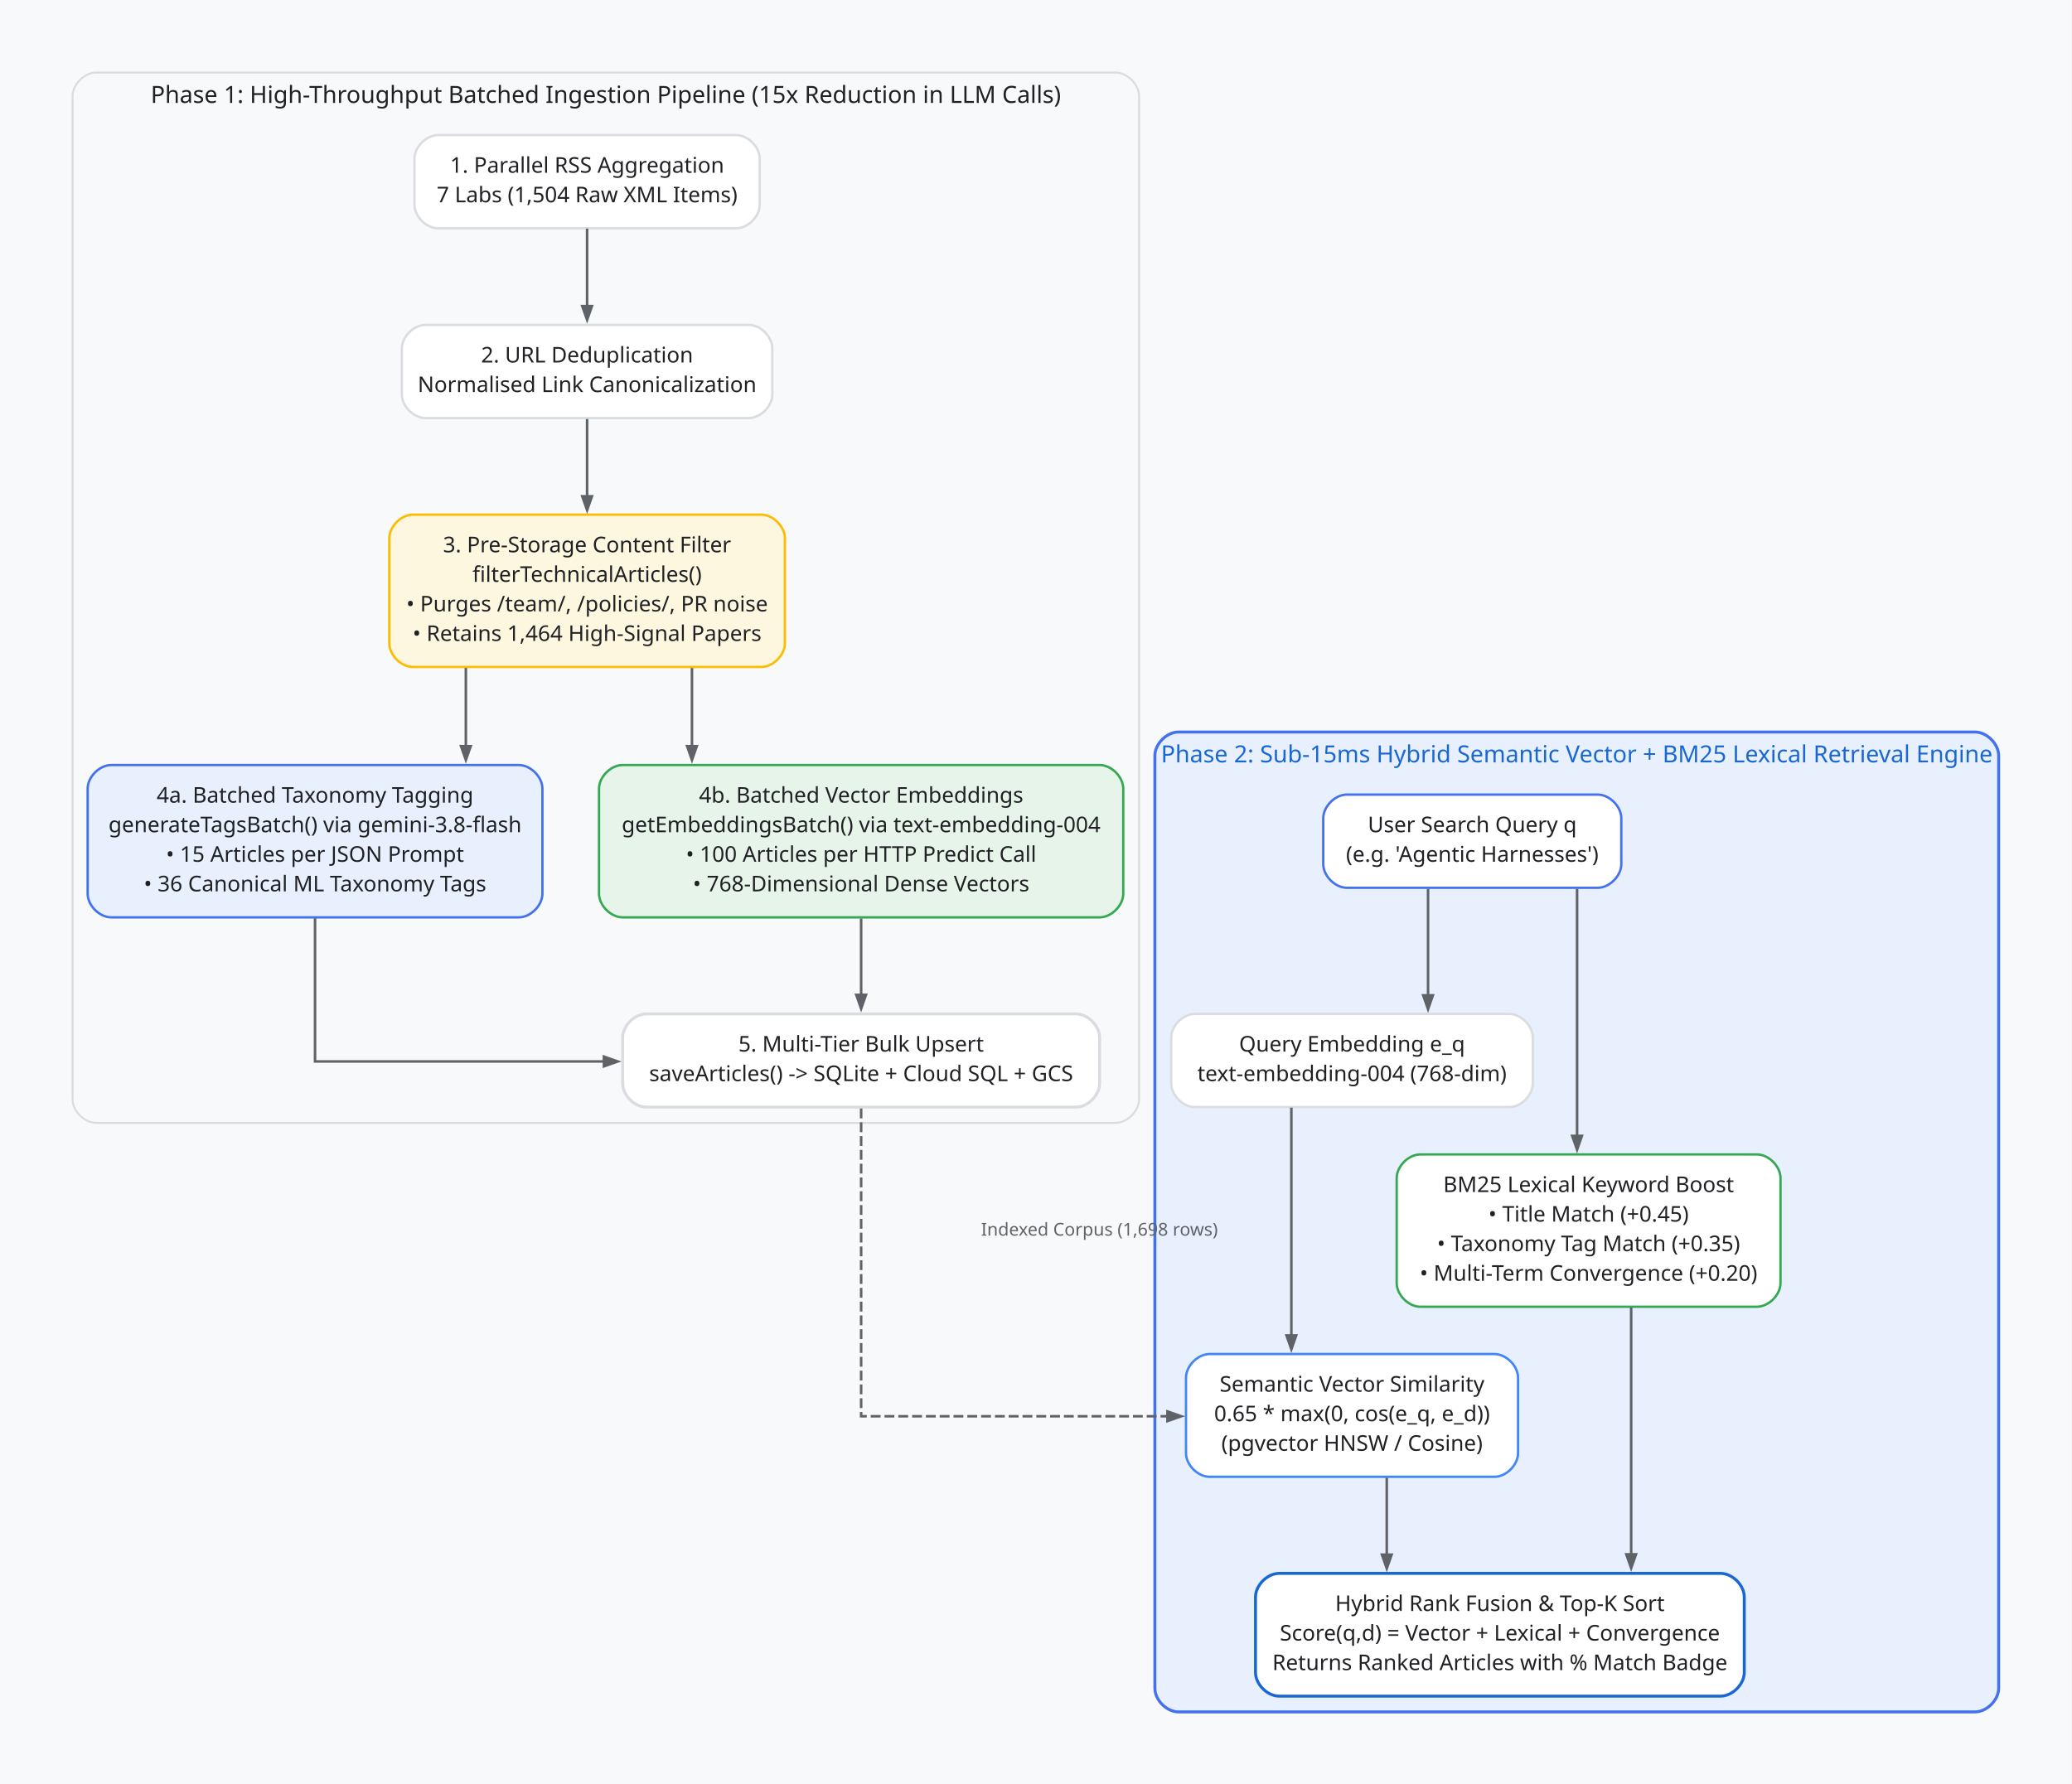
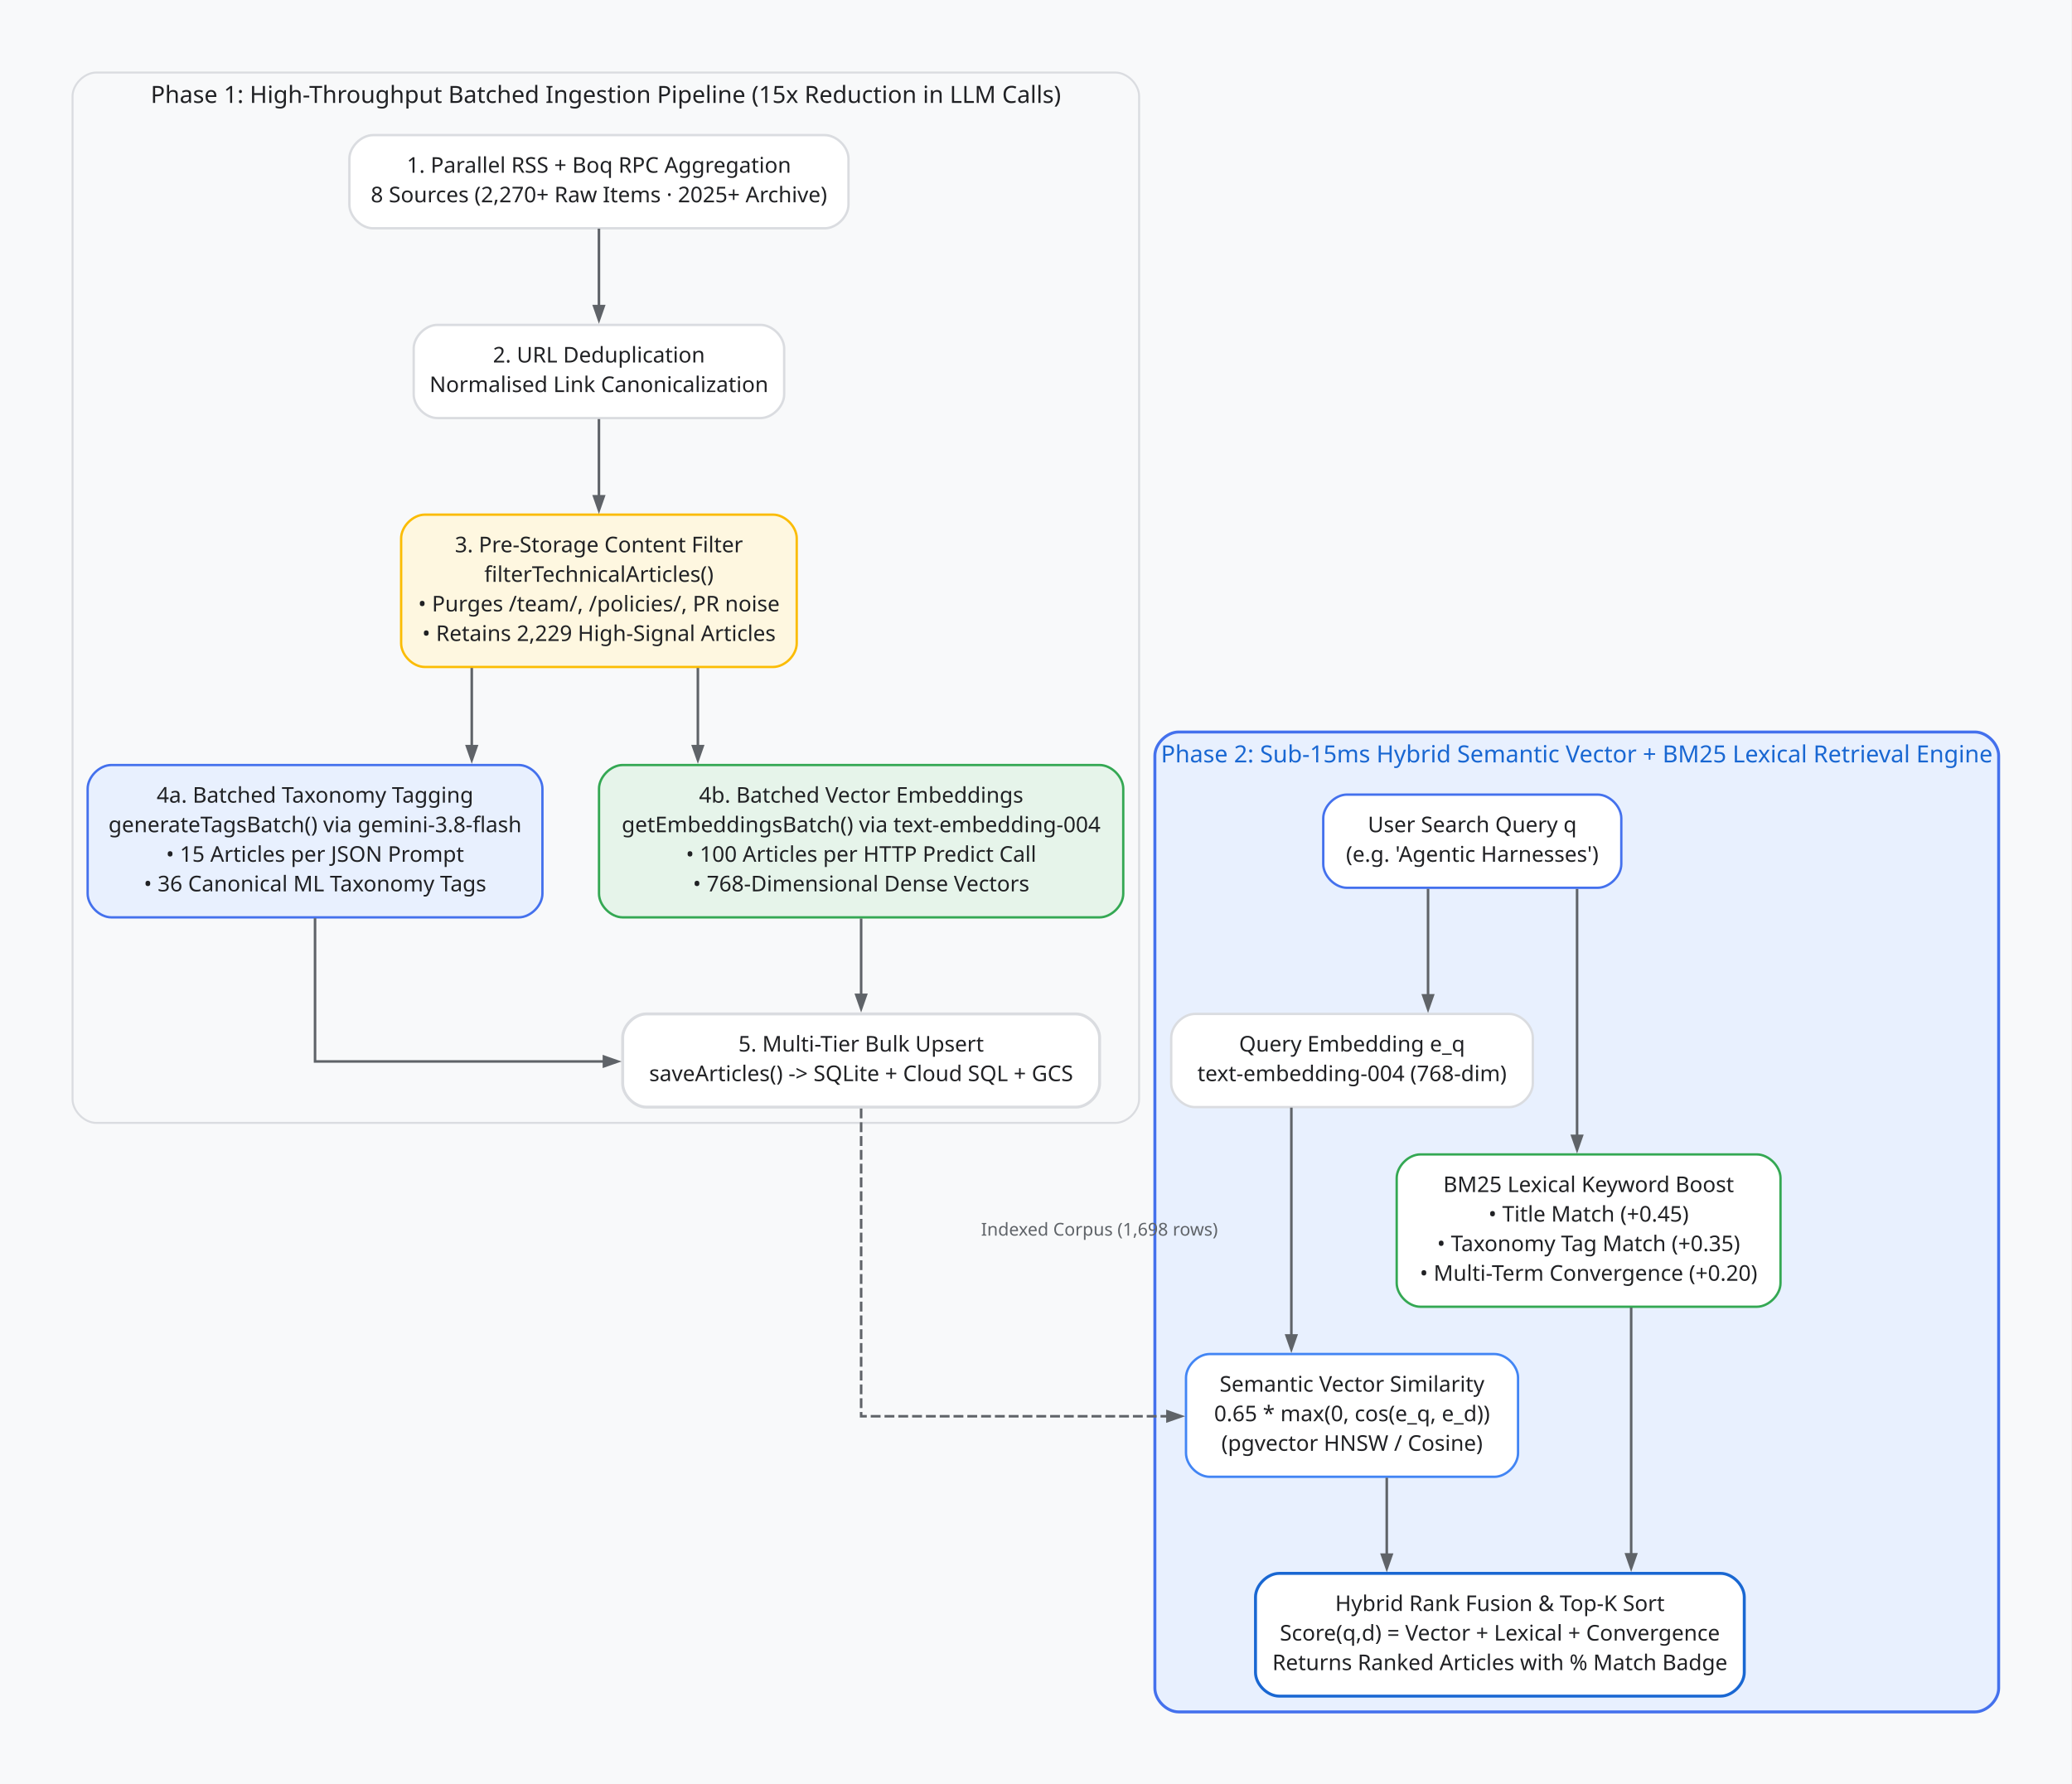
<svg xmlns="http://www.w3.org/2000/svg" width="1051pt" height="905pt" viewBox="0.00 0.00 1051.00 905.00">
  <g id="graph0" class="graph" transform="scale(1 1) rotate(0) translate(28.8 876.54)">
    <polygon fill="#f8f9fa" stroke="none" points="-28.8,28.8 -28.8,-876.54 1021.8,-876.54 1021.8,28.8 -28.8,28.8" />
    <g id="clust1" class="cluster">
      <path fill="#f8f9fa" stroke="#dadce0" d="M20,-306.84C20,-306.84 537,-306.84 537,-306.84 543,-306.84 549,-312.84 549,-318.84 549,-318.84 549,-827.74 549,-827.74 549,-833.74 543,-839.74 537,-839.74 537,-839.74 20,-839.74 20,-839.74 14,-839.74 8,-833.74 8,-827.74 8,-827.74 8,-318.84 8,-318.84 8,-312.84 14,-306.84 20,-306.84" />
      <text xml:space="preserve" text-anchor="middle" x="278.5" y="-824.34" font-family="Google Sans" font-size="12.00" fill="#202124">Phase 1: High-Throughput Batched Ingestion Pipeline (15x Reduction in LLM Calls)</text>
    </g>
    <g id="clust2" class="cluster">
      <path fill="#e8f0fe" stroke="#4471ed" stroke-width="1.5" d="M569,-8C569,-8 973,-8 973,-8 979,-8 985,-14 985,-20 985,-20 985,-493.15 985,-493.15 985,-499.15 979,-505.15 973,-505.15 973,-505.15 569,-505.15 569,-505.15 563,-505.15 557,-499.15 557,-493.15 557,-493.15 557,-20 557,-20 557,-14 563,-8 569,-8" />
      <text xml:space="preserve" text-anchor="middle" x="771" y="-489.75" font-family="Google Sans" font-size="12.00" fill="#1967d2">Phase 2: Sub-15ms Hybrid Semantic Vector + BM25 Lexical Retrieval Engine</text>
    </g>
    <g id="node1" class="node">
-       <path fill="#ffffff" stroke="#dadce0" stroke-width="1.2" d="M344.58,-807.99C344.58,-807.99 193.42,-807.99 193.42,-807.99 187.42,-807.99 181.42,-801.99 181.42,-795.99 181.42,-795.99 181.42,-772.71 181.42,-772.71 181.42,-766.71 187.42,-760.71 193.42,-760.71 193.42,-760.71 344.58,-760.71 344.58,-760.71 350.58,-760.71 356.58,-766.71 356.58,-772.71 356.58,-772.71 356.58,-795.99 356.58,-795.99 356.58,-801.99 350.58,-807.99 344.58,-807.99" />
-       <text xml:space="preserve" text-anchor="middle" x="269" y="-788.9" font-family="Google Sans Text" font-size="11.00" fill="#202124">1. Parallel RSS Aggregation</text>
-       <text xml:space="preserve" text-anchor="middle" x="269" y="-773.9" font-family="Google Sans Text" font-size="11.00" fill="#202124">7 Labs (1,504 Raw XML Items)</text>
+       <path fill="#ffffff" stroke="#dadce0" stroke-width="1.2" d="M389.58,-807.99C389.58,-807.99 160.42,-807.99 160.42,-807.99 154.42,-807.99 148.42,-801.99 148.42,-795.99 148.42,-795.99 148.42,-772.71 148.42,-772.71 148.42,-766.71 154.42,-760.71 160.42,-760.71 160.42,-760.71 389.58,-760.71 389.58,-760.71 395.58,-760.71 401.58,-766.71 401.58,-772.71 401.58,-772.71 401.58,-795.99 401.58,-795.99 401.58,-801.99 395.58,-807.99 389.58,-807.99" />
+       <text xml:space="preserve" text-anchor="middle" x="275" y="-788.9" font-family="Google Sans Text" font-size="11.00" fill="#202124">1. Parallel RSS + Boq RPC Aggregation</text>
+       <text xml:space="preserve" text-anchor="middle" x="275" y="-773.9" font-family="Google Sans Text" font-size="11.00" fill="#202124">8 Sources (2,270+ Raw Items · 2025+ Archive)</text>
    </g>
    <g id="node2" class="node">
-       <path fill="#ffffff" stroke="#dadce0" stroke-width="1.2" d="M350.96,-711.71C350.96,-711.71 187.04,-711.71 187.04,-711.71 181.04,-711.71 175.04,-705.71 175.04,-699.71 175.04,-699.71 175.04,-676.43 175.04,-676.43 175.04,-670.43 181.04,-664.43 187.04,-664.43 187.04,-664.43 350.96,-664.43 350.96,-664.43 356.96,-664.43 362.96,-670.43 362.96,-676.43 362.96,-676.43 362.96,-699.71 362.96,-699.71 362.96,-705.71 356.96,-711.71 350.96,-711.71" />
-       <text xml:space="preserve" text-anchor="middle" x="269" y="-692.62" font-family="Google Sans Text" font-size="11.00" fill="#202124">2. URL Deduplication</text>
-       <text xml:space="preserve" text-anchor="middle" x="269" y="-677.62" font-family="Google Sans Text" font-size="11.00" fill="#202124">Normalised Link Canonicalization</text>
+       <path fill="#ffffff" stroke="#dadce0" stroke-width="1.2" d="M356.96,-711.71C356.96,-711.71 193.04,-711.71 193.04,-711.71 187.04,-711.71 181.04,-705.71 181.04,-699.71 181.04,-699.71 181.04,-676.43 181.04,-676.43 181.04,-670.43 187.04,-664.43 193.04,-664.43 193.04,-664.43 356.96,-664.43 356.96,-664.43 362.96,-664.43 368.96,-670.43 368.96,-676.43 368.96,-676.43 368.96,-699.71 368.96,-699.71 368.96,-705.71 362.96,-711.71 356.96,-711.71" />
+       <text xml:space="preserve" text-anchor="middle" x="275" y="-692.62" font-family="Google Sans Text" font-size="11.00" fill="#202124">2. URL Deduplication</text>
+       <text xml:space="preserve" text-anchor="middle" x="275" y="-677.62" font-family="Google Sans Text" font-size="11.00" fill="#202124">Normalised Link Canonicalization</text>
    </g>
    <g id="edge1" class="edge">
-       <path fill="none" stroke="#5f6368" stroke-width="1.3" d="M269,-760.55C269,-760.55 269,-721.23 269,-721.23" />
-       <polygon fill="#5f6368" stroke="#5f6368" stroke-width="1.3" points="271.45,-721.23 269,-714.23 266.55,-721.23 271.45,-721.23" />
+       <path fill="none" stroke="#5f6368" stroke-width="1.3" d="M275,-760.55C275,-760.55 275,-721.23 275,-721.23" />
+       <polygon fill="#5f6368" stroke="#5f6368" stroke-width="1.3" points="277.45,-721.23 275,-714.23 272.55,-721.23 277.45,-721.23" />
    </g>
    <g id="node3" class="node">
-       <path fill="#fef7e0" stroke="#fbbc04" stroke-width="1.2" d="M357.33,-615.43C357.33,-615.43 180.67,-615.43 180.67,-615.43 174.67,-615.43 168.67,-609.43 168.67,-603.43 168.67,-603.43 168.67,-550.15 168.67,-550.15 168.67,-544.15 174.67,-538.15 180.67,-538.15 180.67,-538.15 357.33,-538.15 357.33,-538.15 363.33,-538.15 369.33,-544.15 369.33,-550.15 369.33,-550.15 369.33,-603.43 369.33,-603.43 369.33,-609.43 363.33,-615.43 357.33,-615.43" />
-       <text xml:space="preserve" text-anchor="middle" x="269" y="-596.34" font-family="Google Sans Text" font-size="11.00" fill="#202124">3. Pre-Storage Content Filter</text>
-       <text xml:space="preserve" text-anchor="middle" x="269" y="-581.34" font-family="Google Sans Text" font-size="11.00" fill="#202124">filterTechnicalArticles()</text>
-       <text xml:space="preserve" text-anchor="middle" x="269" y="-566.34" font-family="Google Sans Text" font-size="11.00" fill="#202124">• Purges /team/, /policies/, PR noise</text>
-       <text xml:space="preserve" text-anchor="middle" x="269" y="-551.34" font-family="Google Sans Text" font-size="11.00" fill="#202124">• Retains 1,464 High-Signal Papers</text>
+       <path fill="#fef7e0" stroke="#fbbc04" stroke-width="1.2" d="M363.33,-615.43C363.33,-615.43 186.67,-615.43 186.67,-615.43 180.67,-615.43 174.67,-609.43 174.67,-603.43 174.67,-603.43 174.67,-550.15 174.67,-550.15 174.67,-544.15 180.67,-538.15 186.67,-538.15 186.67,-538.15 363.33,-538.15 363.33,-538.15 369.33,-538.15 375.33,-544.15 375.33,-550.15 375.33,-550.15 375.33,-603.43 375.33,-603.43 375.33,-609.43 369.33,-615.43 363.33,-615.43" />
+       <text xml:space="preserve" text-anchor="middle" x="275" y="-596.34" font-family="Google Sans Text" font-size="11.00" fill="#202124">3. Pre-Storage Content Filter</text>
+       <text xml:space="preserve" text-anchor="middle" x="275" y="-581.34" font-family="Google Sans Text" font-size="11.00" fill="#202124">filterTechnicalArticles()</text>
+       <text xml:space="preserve" text-anchor="middle" x="275" y="-566.34" font-family="Google Sans Text" font-size="11.00" fill="#202124">• Purges /team/, /policies/, PR noise</text>
+       <text xml:space="preserve" text-anchor="middle" x="275" y="-551.34" font-family="Google Sans Text" font-size="11.00" fill="#202124">• Retains 2,229 High-Signal Articles</text>
    </g>
    <g id="edge2" class="edge">
-       <path fill="none" stroke="#5f6368" stroke-width="1.3" d="M269,-663.92C269,-663.92 269,-624.73 269,-624.73" />
-       <polygon fill="#5f6368" stroke="#5f6368" stroke-width="1.3" points="271.45,-624.73 269,-617.73 266.55,-624.73 271.45,-624.73" />
+       <path fill="none" stroke="#5f6368" stroke-width="1.3" d="M275,-663.92C275,-663.92 275,-624.73 275,-624.73" />
+       <polygon fill="#5f6368" stroke="#5f6368" stroke-width="1.3" points="277.45,-624.73 275,-617.73 272.55,-624.73 277.45,-624.73" />
    </g>
    <g id="node4" class="node">
      <path fill="#e8f0fe" stroke="#4471ed" stroke-width="1.2" d="M234.34,-488.4C234.34,-488.4 27.66,-488.4 27.66,-488.4 21.66,-488.4 15.66,-482.4 15.66,-476.4 15.66,-476.4 15.66,-423.12 15.66,-423.12 15.66,-417.12 21.66,-411.12 27.66,-411.12 27.66,-411.12 234.34,-411.12 234.34,-411.12 240.34,-411.12 246.34,-417.12 246.34,-423.12 246.34,-423.12 246.34,-476.4 246.34,-476.4 246.34,-482.4 240.34,-488.4 234.34,-488.4" />
      <text xml:space="preserve" text-anchor="middle" x="131" y="-469.31" font-family="Google Sans Text" font-size="11.00" fill="#202124">4a. Batched Taxonomy Tagging</text>
      <text xml:space="preserve" text-anchor="middle" x="131" y="-454.31" font-family="Google Sans Text" font-size="11.00" fill="#202124">generateTagsBatch() via gemini-3.8-flash</text>
      <text xml:space="preserve" text-anchor="middle" x="131" y="-439.31" font-family="Google Sans Text" font-size="11.00" fill="#202124">• 15 Articles per JSON Prompt</text>
      <text xml:space="preserve" text-anchor="middle" x="131" y="-424.31" font-family="Google Sans Text" font-size="11.00" fill="#202124">• 36 Canonical ML Taxonomy Tags</text>
    </g>
    <g id="edge3" class="edge">
-       <path fill="none" stroke="#5f6368" stroke-width="1.3" d="M207.5,-537.64C207.5,-537.64 207.5,-497.97 207.5,-497.97" />
-       <polygon fill="#5f6368" stroke="#5f6368" stroke-width="1.3" points="209.95,-497.97 207.5,-490.97 205.05,-497.97 209.95,-497.97" />
+       <path fill="none" stroke="#5f6368" stroke-width="1.3" d="M210.5,-537.64C210.5,-537.64 210.5,-497.97 210.5,-497.97" />
+       <polygon fill="#5f6368" stroke="#5f6368" stroke-width="1.3" points="212.95,-497.97 210.5,-490.97 208.05,-497.97 212.95,-497.97" />
    </g>
    <g id="node5" class="node">
      <path fill="#e6f4ea" stroke="#34a853" stroke-width="1.2" d="M528.96,-488.4C528.96,-488.4 287.04,-488.4 287.04,-488.4 281.04,-488.4 275.04,-482.4 275.04,-476.4 275.04,-476.4 275.04,-423.12 275.04,-423.12 275.04,-417.12 281.04,-411.12 287.04,-411.12 287.04,-411.12 528.96,-411.12 528.96,-411.12 534.96,-411.12 540.96,-417.12 540.96,-423.12 540.96,-423.12 540.96,-476.4 540.96,-476.4 540.96,-482.4 534.96,-488.4 528.96,-488.4" />
      <text xml:space="preserve" text-anchor="middle" x="408" y="-469.31" font-family="Google Sans Text" font-size="11.00" fill="#202124">4b. Batched Vector Embeddings</text>
      <text xml:space="preserve" text-anchor="middle" x="408" y="-454.31" font-family="Google Sans Text" font-size="11.00" fill="#202124">getEmbeddingsBatch() via text-embedding-004</text>
      <text xml:space="preserve" text-anchor="middle" x="408" y="-439.31" font-family="Google Sans Text" font-size="11.00" fill="#202124">• 100 Articles per HTTP Predict Call</text>
      <text xml:space="preserve" text-anchor="middle" x="408" y="-424.31" font-family="Google Sans Text" font-size="11.00" fill="#202124">• 768-Dimensional Dense Vectors</text>
    </g>
    <g id="edge4" class="edge">
-       <path fill="none" stroke="#5f6368" stroke-width="1.3" d="M322.19,-537.64C322.19,-537.64 322.19,-497.97 322.19,-497.97" />
-       <polygon fill="#5f6368" stroke="#5f6368" stroke-width="1.3" points="324.64,-497.97 322.19,-490.97 319.74,-497.97 324.64,-497.97" />
+       <path fill="none" stroke="#5f6368" stroke-width="1.3" d="M325.19,-537.64C325.19,-537.64 325.19,-497.97 325.19,-497.97" />
+       <polygon fill="#5f6368" stroke="#5f6368" stroke-width="1.3" points="327.64,-497.97 325.19,-490.97 322.74,-497.97 327.64,-497.97" />
    </g>
    <g id="node6" class="node">
      <path fill="#ffffff" stroke="#dadce0" stroke-width="1.5" d="M516.96,-362.12C516.96,-362.12 299.04,-362.12 299.04,-362.12 293.04,-362.12 287.04,-356.12 287.04,-350.12 287.04,-350.12 287.04,-326.84 287.04,-326.84 287.04,-320.84 293.04,-314.84 299.04,-314.84 299.04,-314.84 516.96,-314.84 516.96,-314.84 522.96,-314.84 528.96,-320.84 528.96,-326.84 528.96,-326.84 528.96,-350.12 528.96,-350.12 528.96,-356.12 522.96,-362.12 516.96,-362.12" />
      <text xml:space="preserve" text-anchor="middle" x="408" y="-343.03" font-family="Google Sans Text" font-size="11.00" fill="#202124">5. Multi-Tier Bulk Upsert</text>
      <text xml:space="preserve" text-anchor="middle" x="408" y="-328.03" font-family="Google Sans Text" font-size="11.00" fill="#202124">saveArticles() -&gt; SQLite + Cloud SQL + GCS</text>
    </g>
    <g id="edge5" class="edge">
      <path fill="none" stroke="#5f6368" stroke-width="1.3" d="M131,-410.67C131,-378.44 131,-338 131,-338 131,-338 277.54,-338 277.54,-338" />
      <polygon fill="#5f6368" stroke="#5f6368" stroke-width="1.3" points="277.54,-340.45 284.54,-338 277.54,-335.55 277.54,-340.45" />
    </g>
    <g id="edge6" class="edge">
      <path fill="none" stroke="#5f6368" stroke-width="1.3" d="M408,-410.53C408,-410.53 408,-371.79 408,-371.79" />
      <polygon fill="#5f6368" stroke="#5f6368" stroke-width="1.3" points="410.45,-371.79 408,-364.79 405.55,-371.79 410.45,-371.79" />
    </g>
    <g id="node9" class="node">
      <path fill="#ffffff" stroke="#4285f4" stroke-width="1.2" d="M729.21,-189.56C729.21,-189.56 584.79,-189.56 584.79,-189.56 578.79,-189.56 572.79,-183.56 572.79,-177.56 572.79,-177.56 572.79,-139.28 572.79,-139.28 572.79,-133.28 578.79,-127.28 584.79,-127.28 584.79,-127.28 729.21,-127.28 729.21,-127.28 735.21,-127.28 741.21,-133.28 741.21,-139.28 741.21,-139.28 741.21,-177.56 741.21,-177.56 741.21,-183.56 735.21,-189.56 729.21,-189.56" />
      <text xml:space="preserve" text-anchor="middle" x="657" y="-170.47" font-family="Google Sans Text" font-size="11.00" fill="#202124">Semantic Vector Similarity</text>
      <text xml:space="preserve" text-anchor="middle" x="657" y="-155.47" font-family="Google Sans Text" font-size="11.00" fill="#202124">0.65 * max(0, cos(e_q, e_d))</text>
      <text xml:space="preserve" text-anchor="middle" x="657" y="-140.47" font-family="Google Sans Text" font-size="11.00" fill="#202124">(pgvector HNSW / Cosine)</text>
    </g>
    <g id="edge12" class="edge">
      <path fill="none" stroke="#5f6368" stroke-width="1.3" stroke-dasharray="5,2" d="M408,-314.14C408,-264.88 408,-158 408,-158 408,-158 563.38,-158 563.38,-158" />
      <polygon fill="#5f6368" stroke="#5f6368" stroke-width="1.3" points="563.38,-160.45 570.38,-158 563.38,-155.55 563.38,-160.45" />
      <text xml:space="preserve" text-anchor="middle" x="528.88" y="-249.65" font-family="Google Sans Mono" font-size="9.00" fill="#5f6368">Indexed Corpus (1,698 rows)</text>
    </g>
    <g id="node7" class="node">
      <path fill="#ffffff" stroke="#4471ed" stroke-width="1.2" d="M781.59,-473.4C781.59,-473.4 654.41,-473.4 654.41,-473.4 648.41,-473.4 642.41,-467.4 642.41,-461.4 642.41,-461.4 642.41,-438.12 642.41,-438.12 642.41,-432.12 648.41,-426.12 654.41,-426.12 654.41,-426.12 781.59,-426.12 781.59,-426.12 787.59,-426.12 793.59,-432.12 793.59,-438.12 793.59,-438.12 793.59,-461.4 793.59,-461.4 793.59,-467.4 787.59,-473.4 781.59,-473.4" />
      <text xml:space="preserve" text-anchor="middle" x="718" y="-454.31" font-family="Google Sans Text" font-size="11.00" fill="#202124">User Search Query q</text>
      <text xml:space="preserve" text-anchor="middle" x="718" y="-439.31" font-family="Google Sans Text" font-size="11.00" fill="#202124">(e.g. 'Agentic Harnesses')</text>
    </g>
    <g id="node8" class="node">
      <path fill="#ffffff" stroke="#dadce0" stroke-width="1.2" d="M736.71,-362.12C736.71,-362.12 577.29,-362.12 577.29,-362.12 571.29,-362.12 565.29,-356.12 565.29,-350.12 565.29,-350.12 565.29,-326.84 565.29,-326.84 565.29,-320.84 571.29,-314.84 577.29,-314.84 577.29,-314.84 736.71,-314.84 736.71,-314.84 742.71,-314.84 748.71,-320.84 748.71,-326.84 748.71,-326.84 748.71,-350.12 748.71,-350.12 748.71,-356.12 742.71,-362.12 736.71,-362.12" />
      <text xml:space="preserve" text-anchor="middle" x="657" y="-343.03" font-family="Google Sans Text" font-size="11.00" fill="#202124">Query Embedding e_q</text>
      <text xml:space="preserve" text-anchor="middle" x="657" y="-328.03" font-family="Google Sans Text" font-size="11.00" fill="#202124">text-embedding-004 (768-dim)</text>
    </g>
    <g id="edge7" class="edge">
      <path fill="none" stroke="#5f6368" stroke-width="1.3" d="M695.56,-425.61C695.56,-425.61 695.56,-371.55 695.56,-371.55" />
      <polygon fill="#5f6368" stroke="#5f6368" stroke-width="1.3" points="698.01,-371.55 695.56,-364.55 693.11,-371.55 698.01,-371.55" />
    </g>
    <g id="node10" class="node">
      <path fill="#ffffff" stroke="#34a853" stroke-width="1.2" d="M862.34,-290.84C862.34,-290.84 691.66,-290.84 691.66,-290.84 685.66,-290.84 679.66,-284.84 679.66,-278.84 679.66,-278.84 679.66,-225.56 679.66,-225.56 679.66,-219.56 685.66,-213.56 691.66,-213.56 691.66,-213.56 862.34,-213.56 862.34,-213.56 868.34,-213.56 874.34,-219.56 874.34,-225.56 874.34,-225.56 874.34,-278.84 874.34,-278.84 874.34,-284.84 868.34,-290.84 862.34,-290.84" />
      <text xml:space="preserve" text-anchor="middle" x="777" y="-271.75" font-family="Google Sans Text" font-size="11.00" fill="#202124">BM25 Lexical Keyword Boost</text>
      <text xml:space="preserve" text-anchor="middle" x="777" y="-256.75" font-family="Google Sans Text" font-size="11.00" fill="#202124">• Title Match (+0.45)</text>
      <text xml:space="preserve" text-anchor="middle" x="777" y="-241.75" font-family="Google Sans Text" font-size="11.00" fill="#202124">• Taxonomy Tag Match (+0.35)</text>
      <text xml:space="preserve" text-anchor="middle" x="777" y="-226.75" font-family="Google Sans Text" font-size="11.00" fill="#202124">• Multi-Term Convergence (+0.20)</text>
    </g>
    <g id="edge9" class="edge">
      <path fill="none" stroke="#5f6368" stroke-width="1.3" d="M771.15,-425.54C771.15,-425.54 771.15,-300.24 771.15,-300.24" />
      <polygon fill="#5f6368" stroke="#5f6368" stroke-width="1.3" points="773.6,-300.24 771.15,-293.24 768.7,-300.24 773.6,-300.24" />
    </g>
    <g id="edge8" class="edge">
      <path fill="none" stroke="#5f6368" stroke-width="1.3" d="M626.23,-314.57C626.23,-314.57 626.23,-198.98 626.23,-198.98" />
      <polygon fill="#5f6368" stroke="#5f6368" stroke-width="1.3" points="628.68,-198.98 626.23,-191.98 623.78,-198.98 628.68,-198.98" />
    </g>
    <g id="node11" class="node">
      <path fill="#ffffff" stroke="#1967d2" stroke-width="1.5" d="M843.96,-78.28C843.96,-78.28 620.04,-78.28 620.04,-78.28 614.04,-78.28 608.04,-72.28 608.04,-66.28 608.04,-66.28 608.04,-28 608.04,-28 608.04,-22 614.04,-16 620.04,-16 620.04,-16 843.96,-16 843.96,-16 849.96,-16 855.96,-22 855.96,-28 855.96,-28 855.96,-66.28 855.96,-66.28 855.96,-72.28 849.96,-78.28 843.96,-78.28" />
      <text xml:space="preserve" text-anchor="middle" x="732" y="-59.19" font-family="Google Sans Text" font-size="11.00" fill="#202124">Hybrid Rank Fusion &amp; Top-K Sort</text>
      <text xml:space="preserve" text-anchor="middle" x="732" y="-44.19" font-family="Google Sans Text" font-size="11.00" fill="#202124">Score(q,d) = Vector + Lexical + Convergence</text>
      <text xml:space="preserve" text-anchor="middle" x="732" y="-29.19" font-family="Google Sans Text" font-size="11.00" fill="#202124">Returns Ranked Articles with % Match Badge</text>
    </g>
    <g id="edge10" class="edge">
      <path fill="none" stroke="#5f6368" stroke-width="1.3" d="M674.62,-126.83C674.62,-126.83 674.62,-87.78 674.62,-87.78" />
      <polygon fill="#5f6368" stroke="#5f6368" stroke-width="1.3" points="677.08,-87.78 674.63,-80.78 672.18,-87.78 677.08,-87.78" />
    </g>
    <g id="edge11" class="edge">
      <path fill="none" stroke="#5f6368" stroke-width="1.3" d="M798.59,-213.15C798.59,-213.15 798.59,-87.95 798.59,-87.95" />
      <polygon fill="#5f6368" stroke="#5f6368" stroke-width="1.3" points="801.04,-87.95 798.59,-80.95 796.14,-87.95 801.04,-87.95" />
    </g>
  </g>
</svg>
